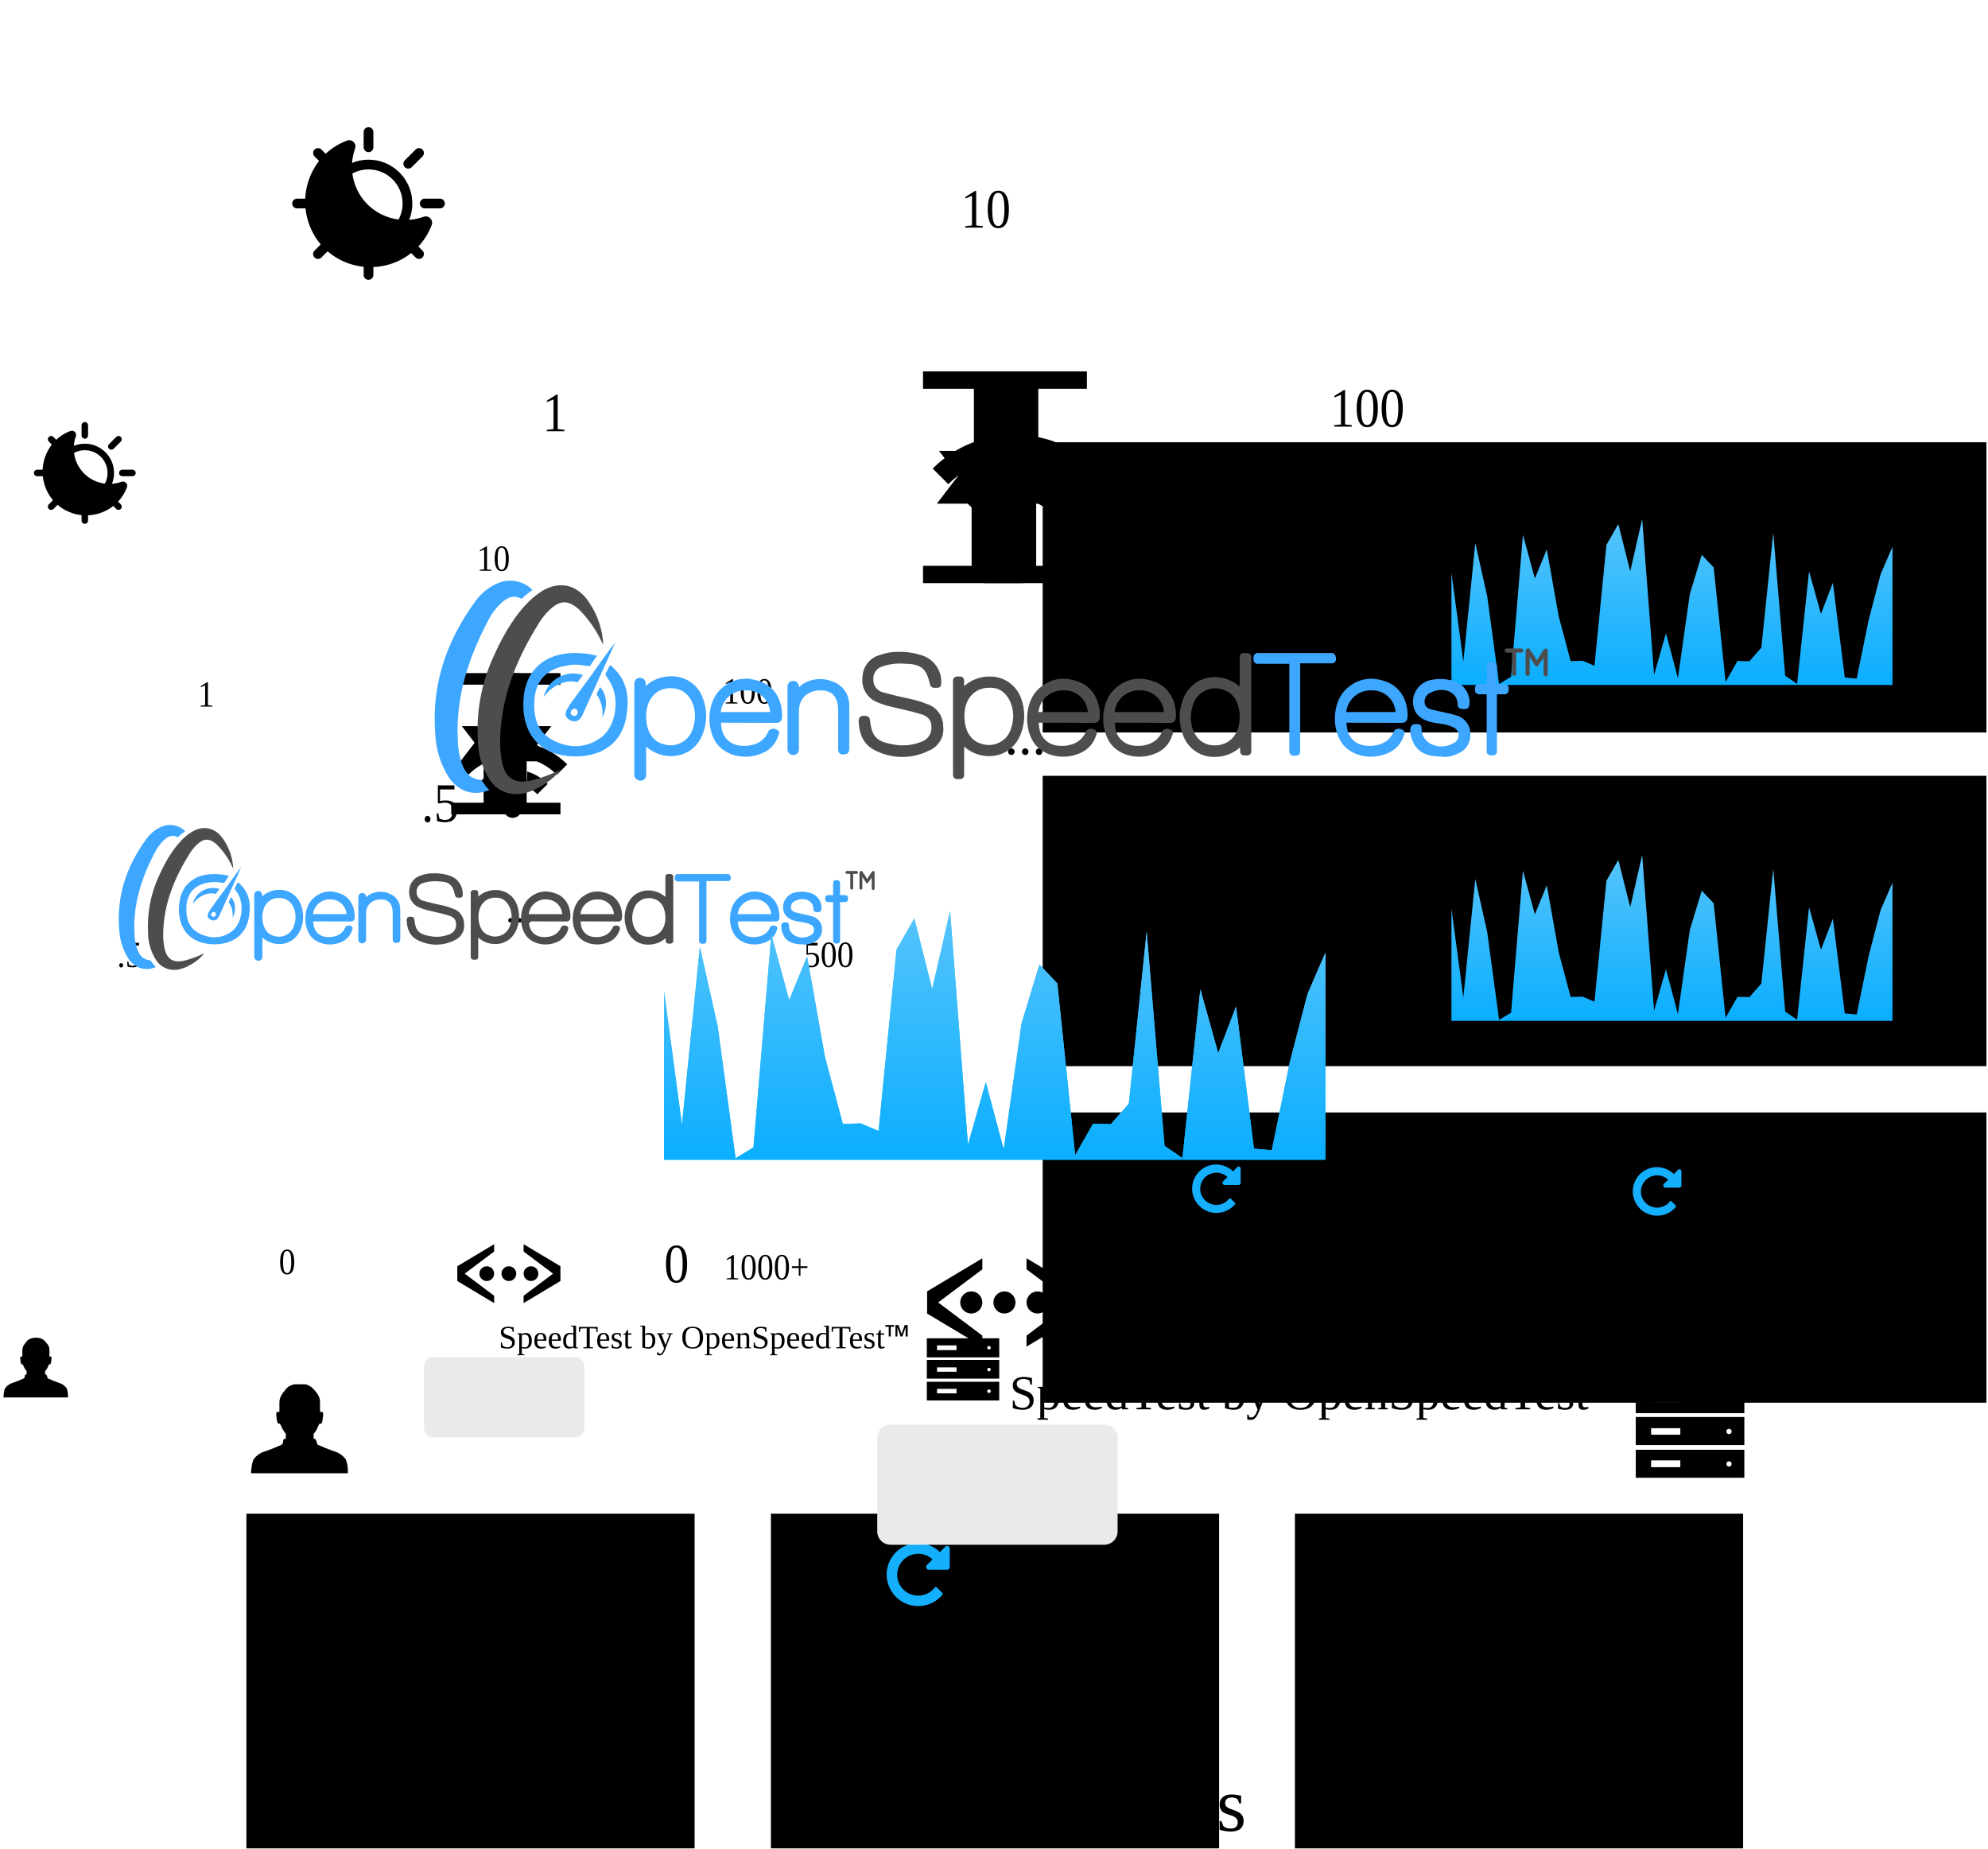
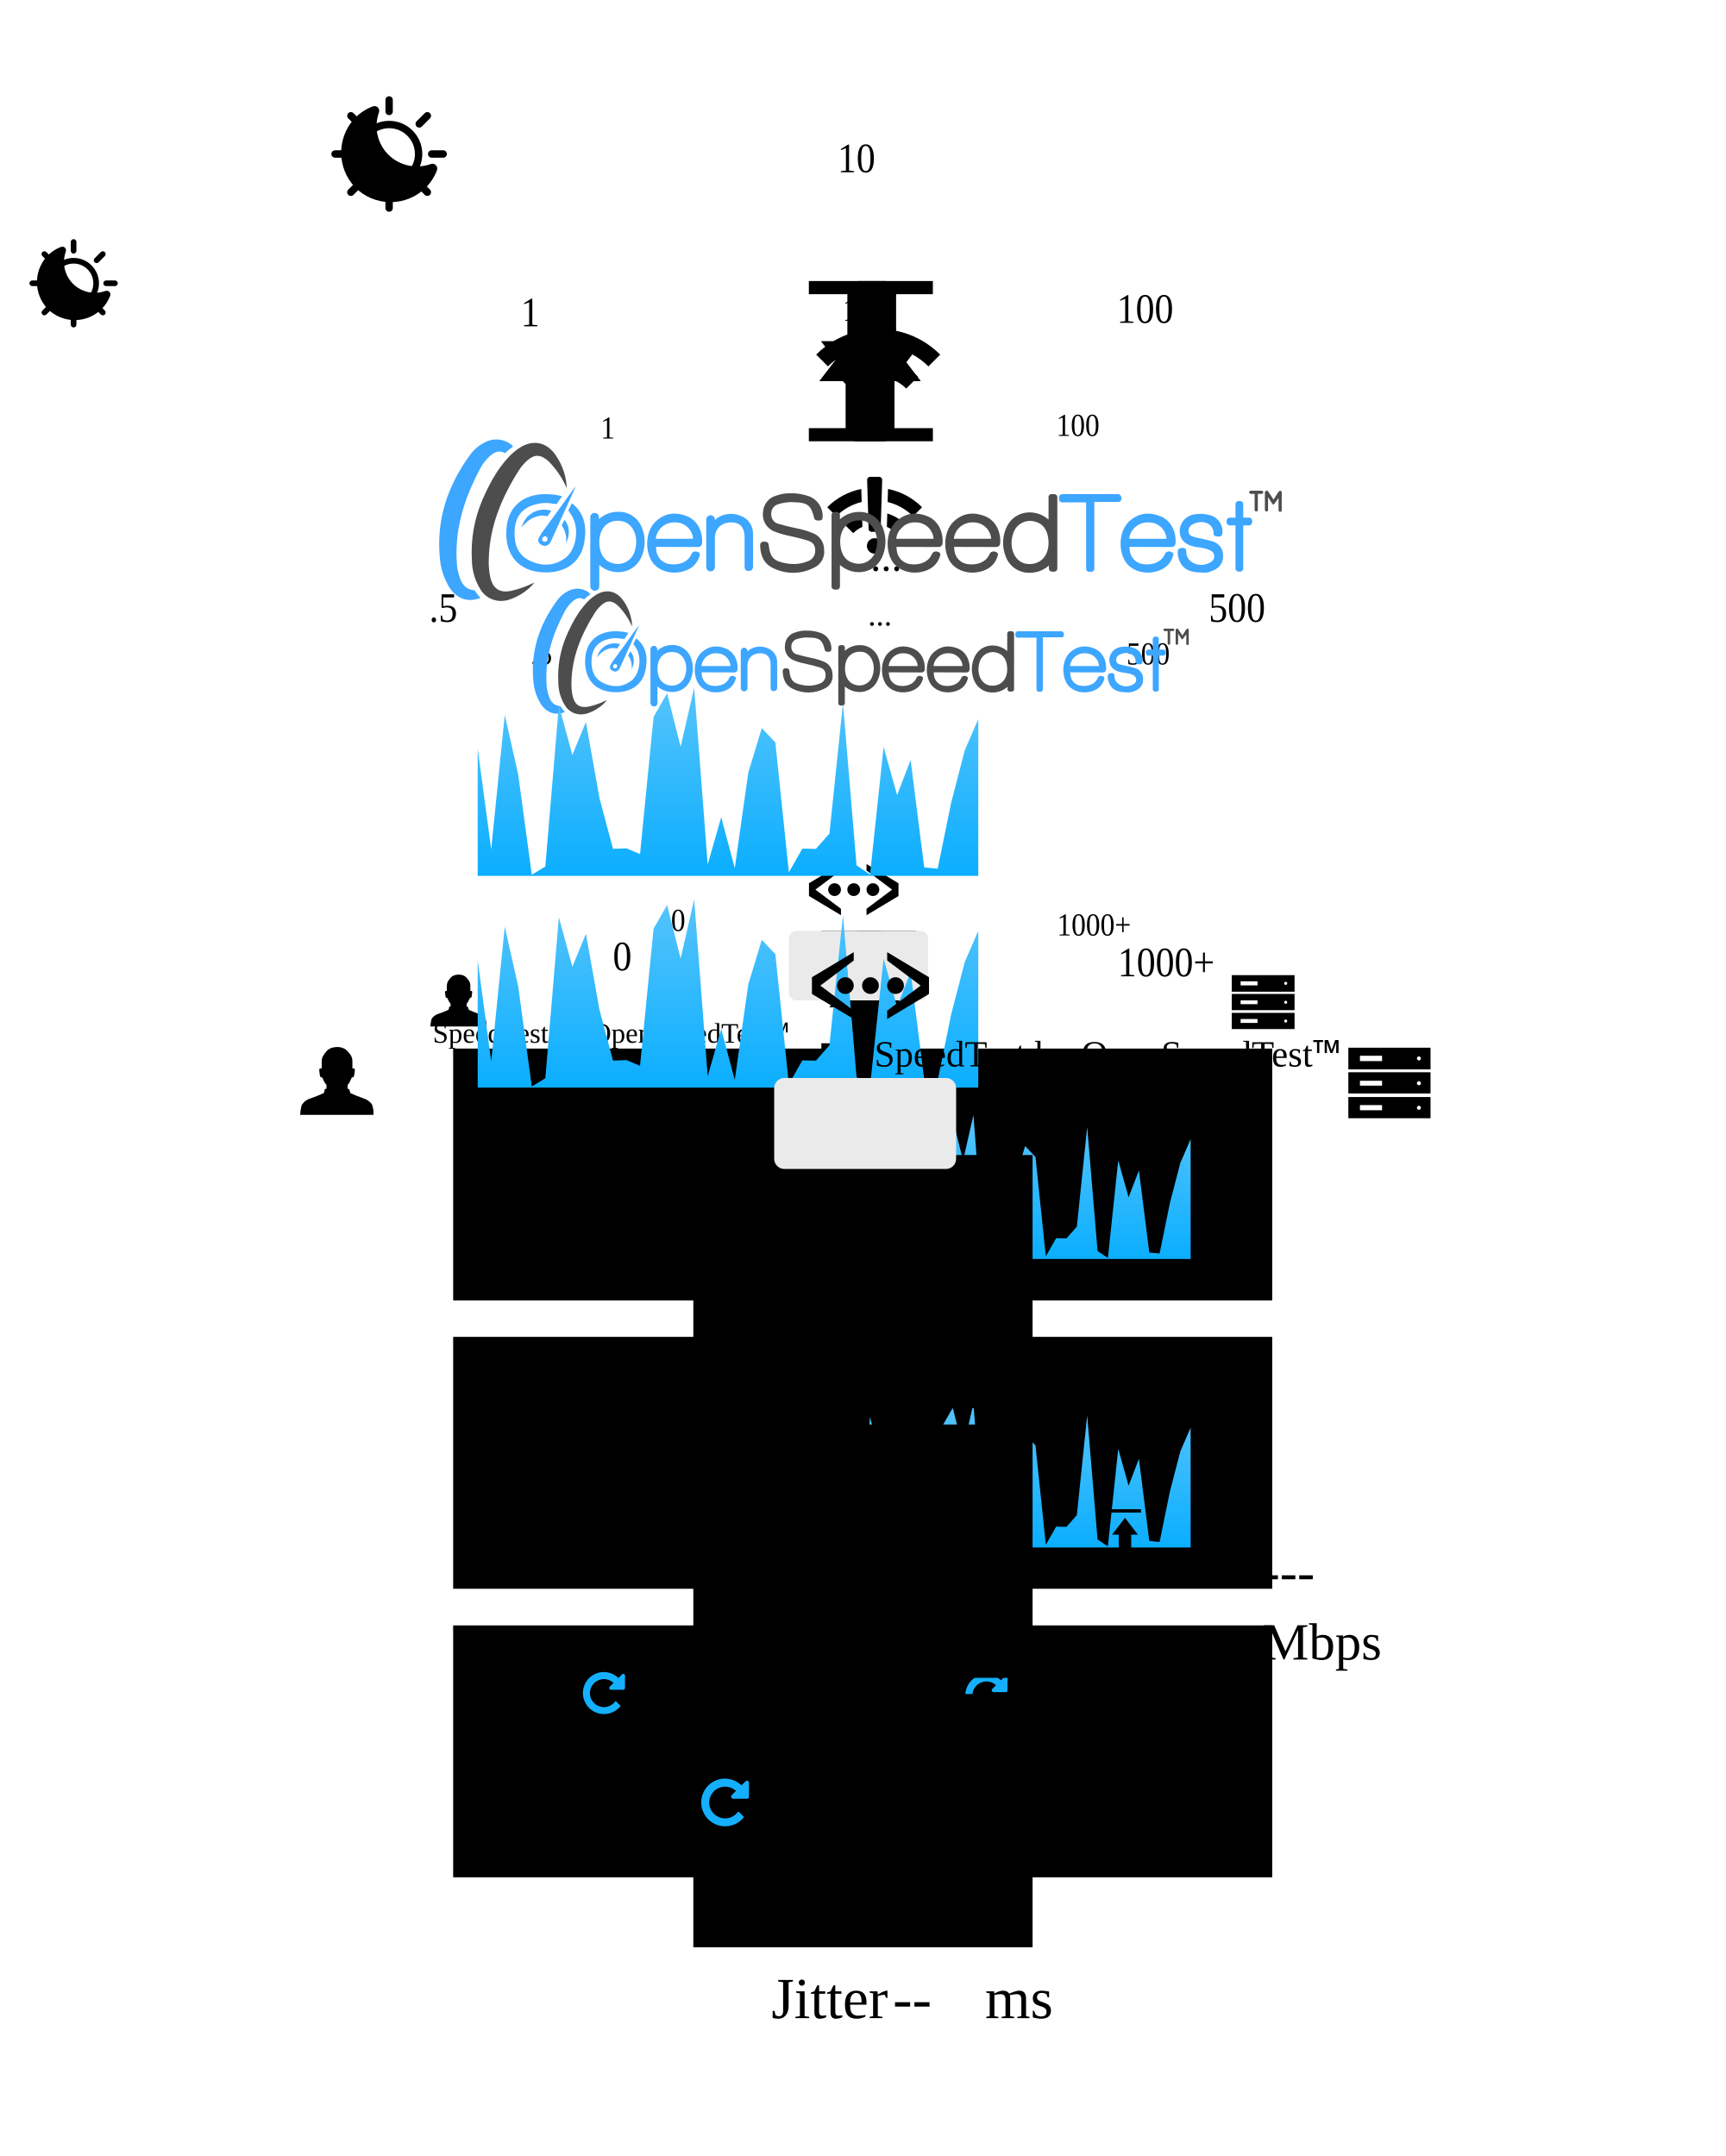
<svg xmlns="http://www.w3.org/2000/svg" xmlns:xlink="http://www.w3.org/1999/xlink" version="1.1" id="OpenSpeedtest" class="openSpeedtestApp">
  <symbol id="logo" viewBox="0 0 262.79 50.38">
    <a target="_blank" href="http://openspeedtest.com?ref=Self-Hosted-Intro&amp;run=5">
      <g>
        <path d="M39.77,15.17A27,27,0,0,0,34,6.71c-2.49-2.13-4.33-2.13-6.68,0a15.2,15.2,0,0,0-2.55,3.06c-5.4,8.59-9.17,17.68-9.31,28a22.39,22.39,0,0,0,.5,5.33C16.83,46.7,19,48,22.66,47.2a32.27,32.27,0,0,0,7-2.56c-1.78,2.63-6.47,5.4-9.38,5.68a7.44,7.44,0,0,1-7.46-3.62,17.59,17.59,0,0,1-2.62-9.16A41.31,41.31,0,0,1,13.42,19C15.55,14.1,18,9.41,21.66,5.51a18.35,18.35,0,0,1,3.91-3.2C29.33.18,33,.82,35.72,4.09a19.33,19.33,0,0,1,4,9.94Z" style="fill: #4d4d4d" />
        <path d="M12.93,49.4C9.16,51,5.47,49.76,3.2,46.2A20.53,20.53,0,0,1,.21,37C-.92,25.11,2.56,14.6,9.45,5.08A12.69,12.69,0,0,1,15.06.53a7.51,7.51,0,0,1,7.31,1,5.17,5.17,0,0,1,.71.71A14.47,14.47,0,0,0,20.53,4.3c-2.21-1.28-3.84.14-4.76.92a14.34,14.34,0,0,0-3,3.91C8,18.08,4.9,27.52,5.47,37.89a17.58,17.58,0,0,0,1,5.4c.71,1.85,1.71,3.48,4.48,3.77C11.15,47.06,12,48.69,12.93,49.4Z" style="fill: #3da6ff" />
        <path d="M109.31,16.8a16.31,16.31,0,0,1,6,.92A6.55,6.55,0,0,1,119.61,24c0,.78-.15,1.28-1,1.28s-1.42.14-1.7-.92c-.86-3.77-2.13-4.69-6-4.76a12.92,12.92,0,0,0-5,.57,3,3,0,0,0-2.34,3.19A3,3,0,0,0,106,26.39c2.48.71,4.9,1.21,7.39,1.77a22,22,0,0,1,2.77.93,5.47,5.47,0,0,1,3.9,5.25,5.44,5.44,0,0,1-3.34,5.76,14,14,0,0,1-12.35.14c-3-1.28-4.12-3.84-4.27-7,0-.93.36-1.35,1.28-1.35s1.35.28,1.42,1.21c.43,3.76,1.64,4.9,5.4,5.54a11.78,11.78,0,0,0,6.61-.57,3.45,3.45,0,0,0,2.48-3.48c0-1.64-.78-2.63-2.63-3.13-2.34-.71-4.83-1.21-7.17-1.77a22.21,22.21,0,0,1-3-1,5.61,5.61,0,0,1-3.48-6,5.55,5.55,0,0,1,4.26-5.19A11.35,11.35,0,0,1,109.31,16.8Z" style="fill: #4d4d4d" />
        <path d="M237.65,41.52c-3.84,0-6-1.35-6.89-4.05a5.87,5.87,0,0,1-.43-2.2c0-.86.36-1.42,1.28-1.42S233,33.92,233,35c0,3.55,4.41,5.26,7.53,3.34a2,2,0,0,0,1.21-1.92,2,2,0,0,0-1.35-1.84c-1.49-.79-3.2-.79-4.9-1.14-3.2-.71-4.76-2.56-4.48-5.61a5.37,5.37,0,0,1,4.69-4.48,10.83,10.83,0,0,1,4.76.29,5.24,5.24,0,0,1,3.84,5.54c-.08.78-.43,1.13-1.14,1.13s-1.63-.07-1.63-.92c.07-3.34-3.56-4.4-6.33-3a2.31,2.31,0,0,0-1.49,2.34c.07,1.14.93,1.49,1.78,1.71,1.85.49,3.83.78,5.68,1.35a4.49,4.49,0,0,1,3.34,4.54,4.62,4.62,0,0,1-3.13,4.55A6,6,0,0,1,237.65,41.52Z" style="fill: #3da6ff" />
        <path d="M35,22.27,33.74,24c-2.35-.78-5.83.43-8,3.48A7.15,7.15,0,0,1,35,22.27Z" style="fill: #3da6ff" />
        <path d="M39.56,32.35a7.75,7.75,0,0,0-1.35-5.54l.85-1.7C40.7,26.89,40.91,29.73,39.56,32.35Z" style="fill: #3da6ff" />
        <path d="M262.79,17.65h0V16.8c0-.36,0-.71-.35-.78s-.57.28-.78.5c-.43.71-.93,1.42-1.42,2.27-.57-.85-1-1.64-1.5-2.27-.14-.29-.35-.71-.78-.5s-.42.42-.42.78V22a.53.53,0,0,0,.49.5h0a.53.53,0,0,0,.5-.5v-4l1.35,2.13c.14.14.43.28.57,0l1.35-1.85v3.84a.53.53,0,0,0,.5.49h0a.53.53,0,0,0,.49-.49V17.72h0Z" style="fill: #4d4d4d" />
        <path d="M256.54,16h-3.41a.53.53,0,0,0-.49.49h0a.53.53,0,0,0,.49.5h1.21v5a.54.54,0,0,0,.5.5h0a.54.54,0,0,0,.5-.5v-5h1.2a.53.53,0,0,0,.5-.5h0A.59.59,0,0,0,256.54,16Z" style="fill: #4d4d4d" />
        <path d="M252.64,24.4h-1.85V20.14a1,1,0,0,0-.92-.93h-.57a1,1,0,0,0-.93.93V24.4h-1.84a.94.94,0,0,0-.92.92v.57a.93.93,0,0,0,.92.92h1.84v13.5a.94.94,0,0,0,.93.92h.57a.94.94,0,0,0,.92-.92V26.81h1.85a.94.94,0,0,0,.92-.92v-.57A.94.94,0,0,0,252.64,24.4Z" style="fill: #3da6ff" />
        <path d="M212.72,18a1,1,0,0,0-.92-.93H194.25a1,1,0,0,0-.92.93v.71a.94.94,0,0,0,.92.92h7.53V40.38a.94.94,0,0,0,.93.92h.71a.94.94,0,0,0,.92-.92V19.5h7.53a.94.94,0,0,0,.92-.92V18Z" style="fill: #3da6ff" />
        <path d="M190.06,39.31v0Z" style="fill: #7c7c7c" />
        <path d="M190.06,18v7c-4.4-3.84-11.43-2.77-13.49,3.34a11.48,11.48,0,0,0,.07,8,7.72,7.72,0,0,0,7.53,5.26,8.84,8.84,0,0,0,6-2.27h0v1a.94.94,0,0,0,.93.92h.78a.93.93,0,0,0,.92-.92V18a.94.94,0,0,0-.92-.93h-.78A.92.92,0,0,0,190.06,18Zm-6.82,20.81a4.79,4.79,0,0,1-1.13-.29c-3.06-1.2-4.41-5.39-3.06-9.23a5.49,5.49,0,0,1,7.11-3.55c2.48.71,3.9,3.12,3.9,6.53C190.06,36.62,187.22,39.31,183.24,38.82Z" style="fill: #4d4d4d" />
        <path d="M48.58,47.2h0a1.31,1.31,0,0,0,1.35-1.35V39.17c4.4,3.84,11.43,2.77,13.49-3.34a11.48,11.48,0,0,0-.07-8,7.7,7.7,0,0,0-7.52-5.26,8.83,8.83,0,0,0-6,2.28h0v-.57a1.31,1.31,0,0,0-1.35-1.35h0a1.31,1.31,0,0,0-1.35,1.35V45.78A1.42,1.42,0,0,0,48.58,47.2Zm8.17-21.74a6,6,0,0,1,1.13.29c3.06,1.21,4.41,5.4,3.06,9.23a5.47,5.47,0,0,1-7.1,3.55c-2.49-.71-3.91-3.12-3.91-6.53C49.93,27.67,52.7,24.83,56.75,25.46Z" style="fill: #3da6ff" />
        <path d="M228.06,33.56c1.21.07,1.64-.5,1.64-1.63.07-3.55-1.64-6.61-4.55-7.89-3.41-1.42-6.68-1.27-9.66,1.28-3.34,2.77-3.91,9-1.42,12.86,2.13,3.19,7,4.33,11.08,2.48a6.57,6.57,0,0,0,3.62-4c.29-.57.36-1.28-.35-1.5a1.51,1.51,0,0,0-1.78.15c-.28.28-.35.71-.57,1-1.13,2.06-3.83,3.05-6.74,2.56a4.77,4.77,0,0,1-3.91-4,10.21,10.21,0,0,1-.14-1.35ZM215.21,31a5.92,5.92,0,0,1,.92-2.55h0a5.81,5.81,0,0,1,5.26-2.56A5.46,5.46,0,0,1,226.85,31Z" style="fill: #3da6ff" />
        <path d="M173.37,33.56c1.21.07,1.64-.5,1.64-1.63.07-3.55-1.64-6.61-4.55-7.89-3.41-1.42-6.68-1.27-9.66,1.28-3.34,2.77-3.91,9-1.42,12.86,2.13,3.19,7,4.33,11.08,2.48a6.57,6.57,0,0,0,3.62-4c.29-.57.36-1.28-.35-1.5a1.51,1.51,0,0,0-1.78.15c-.28.28-.35.71-.57,1-1.13,2.06-3.83,3.05-6.74,2.56a4.77,4.77,0,0,1-3.91-4,10.21,10.21,0,0,1-.14-1.35ZM160.52,31a5.92,5.92,0,0,1,.92-2.55h0a5.81,5.81,0,0,1,5.26-2.56A5.46,5.46,0,0,1,172.16,31Z" style="fill: #4d4d4d" />
        <path d="M155.4,33.56c1.21.07,1.64-.5,1.64-1.63.07-3.55-1.64-6.61-4.55-7.89-3.41-1.42-6.68-1.27-9.66,1.28-3.34,2.77-3.91,9-1.42,12.86,2.13,3.19,7,4.33,11.08,2.48a6.57,6.57,0,0,0,3.62-4c.29-.57.36-1.28-.35-1.5a1.51,1.51,0,0,0-1.78.15c-.28.28-.35.71-.57,1-1.13,2.06-3.83,3.05-6.74,2.56a4.77,4.77,0,0,1-3.91-4,10.21,10.21,0,0,1-.14-1.35ZM142.55,31a5.92,5.92,0,0,1,.92-2.55h0a5.81,5.81,0,0,1,5.26-2.56A5.49,5.49,0,0,1,154.2,31Z" style="fill: #4d4d4d" />
        <path d="M80.4,33.56c1.21.07,1.63-.5,1.63-1.63.07-3.55-1.63-6.61-4.54-7.89-3.41-1.42-6.68-1.27-9.66,1.28-3.34,2.77-3.91,9-1.42,12.86,2.13,3.19,7,4.33,11.08,2.48a6.6,6.6,0,0,0,3.62-4c.28-.57.36-1.28-.36-1.5a1.49,1.49,0,0,0-1.77.15c-.28.28-.36.71-.57,1-1.14,2.06-3.83,3.05-6.75,2.56a4.75,4.75,0,0,1-3.9-4,10.21,10.21,0,0,1-.14-1.35ZM67.54,31a5.88,5.88,0,0,1,.93-2.55h0a5.8,5.8,0,0,1,5.25-2.56A5.46,5.46,0,0,1,79.19,31Z" style="fill: #3da6ff" />
        <path d="M97.87,29.51A5.77,5.77,0,0,0,94,23.83a7.7,7.7,0,0,0-7,.5,8.08,8.08,0,0,0-1,.85V25a1.35,1.35,0,1,0-2.7,0V39.81a1.35,1.35,0,0,0,2.7,0V30.65c.07-3,2.2-4.83,5.26-4.76,2.7.07,4,1.63,4,4.76v8.88c0,.92.15,1.49,1.28,1.49s1.35-.71,1.35-1.49C97.87,36.26,97.94,32.92,97.87,29.51Z" style="fill: #3da6ff" />
        <path d="M86,32.07v0Z" style="fill: #3da6ff" />
        <path d="M45.38,31.22c-1,8.66-8.16,10.86-14.13,10.15C23.65,40.52,20.38,34.7,21,27.74c.57-7.6,6.32-11.3,13.92-10.59a10.89,10.89,0,0,1,1.5.15c.78.14,1.91.42,1.91.42l-1.2,1.71-.43.71-1.21-.07A9.87,9.87,0,0,0,31.39,20c-5.11.78-7.81,3.76-7.88,9-.07,3.76,1,7,4.69,8.8s7.6,1.78,11.08-.78,4.54-9.09,2.13-13.14l-1.14-1.77,1.14-2.21C45.17,22.91,46,26.89,45.38,31.22Z" style="fill: #3da6ff" />
        <path d="M41.34,16.23h0c-3.13,4.41-6.25,8.74-9.52,13.14l-.14.29c-.07.07-.07.14-.15.28-.92,1.28-.85,2.2.29,2.91s2.34.36,3-1c2.28-5,4.55-10.09,6.89-15.2l.93-2.06ZM33.67,31.57a1,1,0,0,1-.72.36.83.83,0,0,1-.85-.85,1,1,0,0,1,.85-.86.81.81,0,0,1,.72.36A1.22,1.22,0,0,1,33.67,31.57Z" style="fill: #3da6ff" />
        <path d="M136.08,34.91a5.46,5.46,0,0,1-7.1,3.55c-2.48-.71-3.91-3.12-3.91-6.53,0-4.41,2.77-7.1,6.89-6.61a4.75,4.75,0,0,1,1.14.29C136,26.89,137.43,31.15,136.08,34.91Zm2.42-7A7.72,7.72,0,0,0,131,22.62a8.85,8.85,0,0,0-6,2.28V23.55a.94.94,0,0,0-.92-.93h-.78a.94.94,0,0,0-.92.93V45.92a.93.93,0,0,0,.92.92h.78a.93.93,0,0,0,.92-.92V39.17c4.41,3.84,11.44,2.77,13.5-3.34A11.79,11.79,0,0,0,138.5,27.88Z" style="fill: #4d4d4d" />
      </g>
      <rect fill="transparent" x="0" y="0" width="265" height="60" />
    </a>
  </symbol>
  <symbol id="mainGaugebg" viewBox="0 0 295.93 270.18">
    <path fill="none" d="M64.32,256.41a137,137,0,1,1,192.09-24.8l-.07.09a134.45,134.45,0,0,1-24.71,24.71" />
  </symbol>
  <symbol id="mainGaugeBlue" viewBox="0 0 295.93 270.18">
    <path fill="none" d="M64.32,256.41a137,137,0,1,1,192.09-24.8l-.07.09a134.45,134.45,0,0,1-24.71,24.71" />
  </symbol>
  <symbol id="mainGaugeWhite" viewBox="0 0 295.93 270.18">
    <path fill="none" d="M64.32,256.41a137,137,0,1,1,192.09-24.8l-.07.09a134.45,134.45,0,0,1-24.71,24.71" />
  </symbol>
  <symbol id="oDoMeter" viewBox="0 0 295.93 270.18">
    <text transform="translate(76.34 264.28) scale(0.9 1)">0</text>
    <text transform="translate(23.81 164.6) scale(0.9 1)">.5</text>
    <text transform="translate(50.01 80.11) scale(0.9 1)">1</text>
    <text transform="translate(140.58 36.04) scale(0.9 1)">10</text>
    <text transform="translate(220.43 79.11) scale(0.9 1)">100</text>
    <text transform="translate(246.71 164.6) scale(0.9 1)">500</text>
    <text id="oDoTopSpeed" class="oDoTop-Speed" transform="translate(220.71 265.99) scale(0.9 1)">1000+</text>
    <text id="oDoLiveSpeed" class="oDoLive-Speed" transform="translate(150 150) scale(1 1)">...</text>
    <text id="oDoLiveStatus" class="oDoLive-Status" transform="translate(151 170) scale(1 1)" />
  </symbol>
  <symbol id="progressBar" viewBox="0 0 293.53 18.38">
    <defs>
      <symbol id="personLeft" class="uiBg" viewBox="0 0 33.46 30.9">
        <path d="M32.7,4.8a7.81,7.81,0,0,1-4.1,2.8,61.42,61.42,0,0,0-5.7,2.3s-.1.3-.4,1.3-.9.6-.9.6v1.8a6.15,6.15,0,0,1,1.2,1.8,14.72,14.72,0,0,0,.8,1.7h.5c.5,0,.7,1.9.8,3.2s-1.1.8-1.1.8v3.2c0,1.9-.5,2.8-2.3,4.8s-4.7,1.8-4.7,1.8-3.1.1-4.7-1.8-2.3-3-2.3-4.8V21.1s-1.2.5-1.1-.8.3-3.2.8-3.2H10s.3-.6.8-1.7A9.62,9.62,0,0,1,12,13.6V11.8s-.8.4-.9-.6a2.26,2.26,0,0,0-.4-1.3A61.42,61.42,0,0,0,5,7.6,7.41,7.41,0,0,1,.9,4.8C.2,3.6,0,0,0,0H33.4A11.7,11.7,0,0,1,32.7,4.8Z" />
      </symbol>
      <symbol id="progressElement" class="uiBg" viewBox="0 0 409.31 10.48">
        <line id="progressbg" class="progressbg" x1="5" y1="5" x2="405" y2="5" />
      </symbol>
      <symbol id="doc" class="uiBg" viewBox="0 0 36.8 31.6">
        <path d="M0,31.6V21.9H36.8v9.7Zm15.1-6H5.2V28h9.9Zm16.5.3a.9.9,0,1,0,.9.9A.9.9,0,0,0,31.6,25.9Z" />
        <path d="M0,20.6V11.1H36.8v9.5Zm15.1-6H5.2v2.2h9.9Zm16.5.2a.9.9,0,1,0,.9.9A.9.9,0,0,0,31.6,14.8Z" />
        <path d="M0,9.5V0H36.8V9.5ZM15.1,3.6H5.2V5.9h9.9Zm16.5.2a.9.9,0,1,0,.9.9A.9.9,0,0,0,31.6,3.8Z" />
      </symbol>
    </defs>
    <g id="Progress">
      <g>
        <use width="33.46" height="30.9" transform="matrix(0.57, 0, 0, -0.57, 0, 17.49)" xlink:href="#personLeft" />
        <use width="409.31" height="10.48" transform="matrix(0.57, 0, 0, -0.57, 28.35, 13.39)" xlink:href="#progressElement" />
        <use width="36.8" height="31.6" transform="matrix(0.58, 0, 0, -0.58, 272.2, 18.38)" xlink:href="#doc" />
      </g>
    </g>
  </symbol>
  <symbol id="upSymbol" viewBox="0 0 32.21 41.62">
    <g>
      <path d="M2.71,26H9.55V38.55a2.93,2.93,0,0,0,2.78,3.07h7.13a2.94,2.94,0,0,0,2.78-3.07V26h6.84L15.89,8.8Z" />
      <rect width="32.21" height="3.41" />
    </g>
  </symbol>
  <symbol id="downSymbol" viewBox="0 0 32.21 41.62">
    <g>
      <path d="M29.51,15.62H22.66V3.08A2.94,2.94,0,0,0,19.88,0H12.76A2.94,2.94,0,0,0,10,3.08V15.62H3.14l13.18,17.2Z" />
      <rect y="38.21" width="32.21" height="3.41" />
    </g>
  </symbol>
  <symbol id="resultCard" viewBox="0 0 278.13 85.49">
    <g>
      <rect width="278.13" height="85.49" />
    </g>
  </symbol>
  <symbol id="resultCardMob" viewBox="0 0 88.1 65.79">
    <g>
      <rect width="88.1" height="65.79" />
    </g>
  </symbol>
  <symbol id="downloadRc1" viewBox="0 0 66.93 13.85">
    <g>
      <text transform="translate(0 10.52)" class="rtext">DOWNLOAD</text>
    </g>
  </symbol>
  <symbol id="uploadRc2" viewBox="0 0 46.73 13.85">
    <g>
      <text transform="translate(0 10.52)" class="rtext">UPLOAD</text>
    </g>
  </symbol>
+   <symbol id="ipDisplay" viewBox="0 0 200 30">
+     <text id="userIp" x="100" y="20" text-anchor="middle" class="rtextnum" style="font-size: 16px;">Loading IP...</text>
+   </symbol>
  <symbol id="pingSymbol" viewBox="0 0 14.28 14.28">
    <g>
      <path d="M13.92.64a.55.55,0,0,0-.65.13L12.06,2A7.21,7.21,0,0,0,9.79.52a7,7,0,0,0-5.42,0,7,7,0,0,0-3.8,3.8,7,7,0,0,0,0,5.54,7.23,7.23,0,0,0,1.52,2.28,7.25,7.25,0,0,0,2.28,1.53,6.89,6.89,0,0,0,2.77.56,7.12,7.12,0,0,0,5.5-2.57.31.31,0,0,0,.07-.21.23.23,0,0,0-.09-.19L11.35,10a.36.36,0,0,0-.24-.09.27.27,0,0,0-.21.11,4.61,4.61,0,0,1-1.67,1.37,4.68,4.68,0,0,1-2.09.48,4.75,4.75,0,0,1-3.36-1.39A4.84,4.84,0,0,1,2.76,9a4.68,4.68,0,0,1-.38-1.85A4.63,4.63,0,0,1,2.76,5.3,4.74,4.74,0,0,1,5.3,2.76a4.72,4.72,0,0,1,5.09.9L9.1,4.94A.54.54,0,0,0,9,5.58.56.56,0,0,0,9.52,6h4.17a.61.61,0,0,0,.42-.17.57.57,0,0,0,.17-.42V1.19a.56.56,0,0,0-.36-.55Z" style="fill: #14b0fe" />
    </g>
  </symbol>
  <symbol id="pingRc3" viewBox="0 0 28.43 13.85">
    <g>
      <text transform="translate(0 10.52)" class="rtext">PING</text>
    </g>
  </symbol>
  <symbol id="jitterRc3" viewBox="0 0 39.95 13.85">
    <text class="rtext" transform="translate(0 9.64)">JITTER</text>
  </symbol>
  <symbol id="downResultC1" viewBox="0 0 53.35 39.8">
    <text id="downResult" transform="translate(0 20.07)" class="rtextnum">---</text>
    <text x="0" y="35" class="rtextmbms">Mbps</text>
  </symbol>
  <symbol id="upResultC2" viewBox="0 0 53.35 39.8">
    <text id="upRestxt" transform="translate(0 20.07)" class="rtextnum">---</text>
    <text x="0" y="36.09" class="rtextmbms">Mbps</text>
+   </symbol>
+   <symbol id="downDataC" viewBox="0 0 130 16">
+     <rect x="0" y="0" width="130" height="16" rx="3" ry="3" style="fill:none" />
+     <text id="downData" x="65" y="11" text-anchor="middle" class="rtextmbms">0.00 MB</text>
+   </symbol>
+   <symbol id="upDataC" viewBox="0 0 130 16">
+     <rect x="0" y="0" width="130" height="16" rx="3" ry="3" style="fill:none" />
+     <text id="upData" x="65" y="11" text-anchor="middle" class="rtextmbms">0.00 MB</text>
  </symbol>
  <symbol id="pingResultC3" viewBox="0 0 40.01 39.79">
    <text transform="translate(0 20.07)" id="pingResult" class="rtextnum">--</text>
    <text x="0" y="35" class="rtextmbms">ms</text>
  </symbol>
  <symbol id="jitterResultC3" viewBox="0 0 21.99 39.79">
    <text id="jitterDesk" transform="translate(2.33 20.07)" class="rtextnum">--</text>
    <text x="2" y="35" xml:space="preserve" class="rtextmbms">ms</text>
  </symbol>
  <symbol style="fill: url(#gradient)" id="graphc1" viewBox="0 0 200 100">
    <polygon points="0,50 0.00,16.91 3.51,43.13 7.03,8.17 10.54,23.80 14.05,49.71 17.57,47.57 21.08,5.73 24.59,18.61 28.11,10.03 31.62,29.77 35.14,42.97 38.65,42.85 42.16,44.34 45.68,8.71 49.19,2.56 52.70,16.48 56.22,1.10 59.73,47.04 63.24,34.75 66.76,48.00 70.27,23.19 73.78,11.62 77.30,15.34 80.81,49.09 84.32,42.92 87.84,42.99 91.35,38.99 94.86,5.15 98.38,47.27 101.89,49.66 105.41,16.49 108.92,29.03 112.43,19.89 115.95,47.80 119.46,48.13 122.97,30.92 126.49,17.38 130.00,9.27 130,50" class="line" />
  </symbol>
  <symbol style="fill: url(#gradient)" id="graphc2" viewBox="0 0 200 100">
    <polygon points="0,50 0.00,16.91 3.51,43.13 7.03,8.17 10.54,23.80 14.05,49.71 17.57,47.57 21.08,5.73 24.59,18.61 28.11,10.03 31.62,29.77 35.14,42.97 38.65,42.85 42.16,44.34 45.68,8.71 49.19,2.56 52.70,16.48 56.22,1.10 59.73,47.04 63.24,34.75 66.76,48.00 70.27,23.19 73.78,11.62 77.30,15.34 80.81,49.09 84.32,42.92 87.84,42.99 91.35,38.99 94.86,5.15 98.38,47.27 101.89,49.66 105.41,16.49 108.92,29.03 112.43,19.89 115.95,47.80 119.46,48.13 122.97,30.92 126.49,17.38 130.00,9.27 130,50" class="line2" />
  </symbol>
  <symbol id="jitterMob" viewBox="0 0 58.1 35.77">
    <text id="pingMobres" transform="translate(11.07 18.05)" class="rtextnum">--</text>
    <text x="-8" y="33.46" class="rtextmbms">Jitter</text>
    <text id="JitterResultMon" x="17" y="33.46" class="jitter-Mob">--</text>
    <text id="JitterResultms" x="36" y="33.46" class="rtextmbms">ms</text>
  </symbol>
  <symbol id="settings" viewBox="0 0 100 125">
    <rect fill="transparent" x="0" y="25" width="100" height="50" />
    <path d="M36.43,29.64,9.29,50,36.43,70.36v6.78L2.5,56.79V43.21L36.43,22.86Z" />
    <path d="M63.57,70.36,90.71,50,63.57,29.64V22.86L97.5,43.21V56.79L63.57,77.14Z" />
    <circle cx="29.64" cy="50" r="6.79" />
    <circle cx="50" cy="50" r="6.79" />
    <circle cx="70.36" cy="50" r="6.79" />
  </symbol>
  <symbol id="playButton" style="fill: #eaeaea" viewBox="0 0 191.255 191.255">
    <rect width="180" height="90" rx="10" ry="10" class="startButton" />
    <text class="buttonTxt" x="90" y="60">Start</text>
  </symbol>
  <symbol id="introProgress" viewBox="0 0 409.31 10.48">
    <line x1="5" y1="5" x2="405" y2="5" />
  </symbol>
  <symbol id="ConnectError" viewBox="0 0 489.6 489.6">
    <a target="_blank" href="https://openspeedtest.com/FAQ.php?ref=NetworkError">
      <g>
        <g>
          <path d="M179.6,235.6c-33.7,10.3-65.5,28.5-92.2,55.1l46.6,46.6c13.9-13.9,30.1-24.8,47.6-32.5L179.6,235.6z" />
          <path d="M175.8,109C111.3,122,49.9,153.4,0,203.3l46.6,46.6c37.5-37.5,83.1-61.9,131.2-73.7L175.8,109z" />
          <path d="M313.8,109l-2,67.3c48.1,11.8,93.7,36.2,131.2,73.7l46.6-46.6C439.8,153.4,378.3,122,313.8,109z" />
          <path d="M307.9,304.8c17.5,7.7,33.7,18.6,47.7,32.6l46.6-46.6c-26.6-26.6-58.5-44.9-92.2-55.2L307.9,304.8z" />
        </g>
        <circle cx="244.8" cy="403.2" r="40" />
        <g>
          <path d="M260.6,330.4h-31.7c-8.3,0-15.1-6.6-15.3-14.9L206,62.2c-0.3-8.6,6.7-15.8,15.3-15.8h47c8.6,0,15.6,7.1,15.3,15.8                  l-7.7,253.3C275.7,323.8,268.9,330.4,260.6,330.4z" />
        </g>
      </g>
    </a>
  </symbol>
  <symbol class="Your-IP" viewBox="0 0 300 299.12">
    <text id="YourIP" transform="translate(140 228) scale(.8 .8)">SpeedTest by OpenSpeedTest™️</text>
  </symbol>
  <symbol id="light" viewBox="0 0 512 512">
    <g>
      <path d="M256,108.936c-81.091,0-147.064,65.973-147.064,147.064S174.909,403.064,256,403.064S403.064,337.091,403.064,256         S337.091,108.936,256,108.936z M256,370.383c-63.071,0-114.383-51.312-114.383-114.383c0-63.071,51.312-114.383,114.383-114.383         c63.071,0,114.383,51.312,114.383,114.383C370.383,319.071,319.071,370.383,256,370.383z" />
      <path d="M256,83.708c9.024,0,16.34-7.316,16.34-16.34V16.34C272.34,7.316,265.024,0,256,0c-9.024,0-16.34,7.316-16.34,16.34         v51.027C239.66,76.391,246.976,83.708,256,83.708z" />
      <path d="M256,428.292c-9.024,0-16.34,7.316-16.34,16.34v51.027c0,9.024,7.316,16.34,16.34,16.34c9.024,0,16.34-7.316,16.34-16.34         v-51.027C272.34,435.609,265.024,428.292,256,428.292z" />
      <path d="M111.062,134.171c6.38,6.381,16.727,6.381,23.109,0c6.381-6.38,6.381-16.727,0-23.109L98.089,74.981         c-6.38-6.381-16.727-6.381-23.109,0c-6.381,6.38-6.381,16.727,0,23.109L111.062,134.171z" />
      <path d="M400.938,377.829c-6.38-6.381-16.727-6.38-23.109,0c-6.381,6.38-6.381,16.727,0,23.109l36.081,36.082         c6.38,6.382,16.727,6.382,23.109,0c6.382-6.38,6.382-16.727,0-23.109L400.938,377.829z" />
      <path d="M83.708,256c0-9.024-7.316-16.34-16.34-16.34H16.34C7.316,239.66,0,246.976,0,256c0,9.024,7.316,16.34,16.34,16.34         h51.027C76.391,272.34,83.708,265.024,83.708,256z" />
      <path d="M495.66,239.66h-51.027c-9.024,0-16.34,7.316-16.34,16.34c0,9.024,7.316,16.34,16.34,16.34h51.027         c9.024,0,16.34-7.316,16.34-16.34C512,246.976,504.684,239.66,495.66,239.66z" />
      <path d="M111.062,377.829l-36.081,36.082c-6.381,6.382-6.381,16.727,0,23.109c6.38,6.382,16.727,6.383,23.109,0l36.081-36.082         c6.381-6.381,6.381-16.727,0-23.109C127.79,371.447,117.443,371.447,111.062,377.829z" />
      <path d="M400.938,134.171l36.081-36.082c6.382-6.381,6.382-16.727,0-23.109c-6.38-6.381-16.727-6.381-23.109,0l-36.081,36.082         c-6.381,6.381-6.381,16.727,0,23.109C384.21,140.552,394.557,140.553,400.938,134.171z" />
    </g>
    <rect fill="none" width="512" cursor="pointer" pointer-events="visible" height="512" />
  </symbol>
  <symbol id="dark" viewBox="0 0 1024 1024">
    <path d="M524.8 938.667h-4.267a439.893 439.893 0 0 1-313.173-134.4 446.293 446.293 0 0 1-11.093-597.333 432.213 432.213 0 0 1 170.667-116.907 42.667 42.667 0 0 1 45.227 9.387 42.667 42.667 0 0 1 10.24 42.667 358.4 358.4 0 0 0 82.773 375.893 361.387 361.387 0 0 0 376.747 82.773 42.667 42.667 0 0 1 54.187 55.04A433.493 433.493 0 0 1 836.267 810.667a438.613 438.613 0 0 1-311.467 128z" />
  </symbol>
  <a id="resultsData">
-     <svg class="Desktop" viewBox="0 0 586 346">
+     <svg class="Desktop" viewBox="0 0 586 620">
      <g id="UI-Desk">
-         <use id="mainGaugebg-Desk" class="main-Gaugebg" xlink:href="#mainGaugebg" x="10.28" y="36.11" width="273.94" height="245.39" />
-         <use id="mainGaugeBlue-Desk" class="main-GaugeBlue" xlink:href="#mainGaugeBlue" x="10.28" y="36.11" width="273.94" height="245.39" />
-         <use id="mainGaugeWhite-Desk" class="main-GaugeWhite" xlink:href="#mainGaugeWhite" x="10.28" y="36.11" width="273.94" height="245.39" />
-         <use xlink:href="#resultCard" class="Cards" x="307.4" y="31" width="278.1" height="85.5">
- 						</use>
-         <use xlink:href="#resultCard" class="Cards" x="307.4" y="129.3" width="278.1" height="85.5">
- 						</use>
-         <use xlink:href="#resultCard" class="Cards" x="307.4" y="228.5" width="278.1" height="85.5">
- 						</use>
-         <use id="downSymbolDesk" xlink:href="#downSymbol" class="Desktop" x="133" y="99" width="32.21" height="41.62" />
-         <use id="upSymbolDesk" xlink:href="#upSymbol" class="Desktop" x="133" y="99" width="32.21" height="41.62" />
-         <use id="ConnectErrorDesk" xlink:href="#ConnectError" class="ConnectError" x="135" y="107.8" width="32.21" height="41.62" />
-         <use class="oDo-Meter" xlink:href="#oDoMeter" x="10.28" y="36.11" width="273.94" height="245.39" />
-         <use xlink:href="#progressBar" x="1" y="295" width="293.53" height="18.38" />
-         <use id="progressStatus-Desk" class="intro-Progress" xlink:href="#introProgress" x="29" y="295" width="234" height="21" />
-         <use xlink:href="#downloadRc1" x="335.05" y="50.28" width="67" height="16">
- 						</use>
-         <use xlink:href="#uploadRc2" x="345.33" y="145.2" width="47" height="16">
- 						</use>
-         <use xlink:href="#pingSymbol" x="351.4" y="243.8" width="14.3" height="14.4" />
-         <use xlink:href="#pingSymbol" x="481.3" y="244.6" width="14.33" height="14.4" />
-         <use xlink:href="#pingRc3" x="367.01" y="244.68" width="28" height="16">
- 						</use>
-         <use xlink:href="#jitterRc3" x="495.61" y="246.3" width="39.95" height="13.85">
- 						</use>
-         <use xlink:href="#upSymbol" class="Symbol" x="329" y="146.5" width="11.8" height="13.9" />
-         <use xlink:href="#downSymbol" class="Symbol" x="318.7" y="51.9" width="11.8" height="13.8" />
-         <use xlink:href="#graphc2" x="427.84" y="134" width="200" height="135">
- 						</use>
-         <use xlink:href="#graphc1" x="427.84" y="35" width="200" height="135">
- 						</use>
-         <use xlink:href="#downResultC1" x="298" y="67.21" width="200" height="45.1">
- 						</use>
-         <use xlink:href="#upResultC2" x="298" y="162.13" width="200" height="45.1">
- 						</use>
-         <use xlink:href="#pingResultC3" x="303.73" y="261.55" width="200" height="45.1">
- 						</use>
-         <use xlink:href="#jitterResultC3" x="420.04" y="262.17" width="200" height="45.1">
+         <use id="mainGaugebg-Desk" class="main-Gaugebg" xlink:href="#mainGaugebg" x="156" y="20" width="273.94" height="245.39" />
+         <use id="mainGaugeBlue-Desk" class="main-GaugeBlue" xlink:href="#mainGaugeBlue" x="156" y="20" width="273.94" height="245.39" />
+         <use id="mainGaugeWhite-Desk" class="main-GaugeWhite" xlink:href="#mainGaugeWhite" x="156" y="20" width="273.94" height="245.39" />
+         <use xlink:href="#resultCard" class="Cards" x="154" y="300" width="278.1" height="85.5">
+ 						</use>
+         <use xlink:href="#resultCard" class="Cards" x="154" y="398" width="278.1" height="85.5">
+ 						</use>
+         <use xlink:href="#resultCard" class="Cards" x="154" y="496" width="278.1" height="85.5">
+ 						</use>
+         <use id="downSymbolDesk" xlink:href="#downSymbol" class="Desktop" x="279" y="260" width="32.21" height="41.62" />
+         <use id="upSymbolDesk" xlink:href="#upSymbol" class="Desktop" x="279" y="260" width="32.21" height="41.62" />
+         <use id="ConnectErrorDesk" xlink:href="#ConnectError" class="ConnectError" x="281" y="98" width="32.21" height="41.62" />
+         <use class="oDo-Meter" xlink:href="#oDoMeter" x="156" y="20" width="273.94" height="245.39" />
+         <use xlink:href="#progressBar" x="146.2" y="275" width="293.53" height="18.38" />
+         <use id="progressStatus-Desk" class="intro-Progress" xlink:href="#introProgress" x="174.2" y="275" width="234" height="21" />
+         <use xlink:href="#downloadRc1" x="181.65" y="319.28" width="67" height="16">
+ 						</use>
+         <use xlink:href="#uploadRc2" x="191.93" y="413.2" width="47" height="16">
+ 						</use>
+         <use xlink:href="#pingSymbol" x="198" y="511.8" width="14.3" height="14.4" />
+         <use xlink:href="#pingSymbol" x="327.9" y="512.6" width="14.33" height="14.4" />
+         <use xlink:href="#pingRc3" x="213.61" y="516.18" width="28" height="16">
+ 						</use>
+         <use id="ipDisplayDesk" xlink:href="#ipDisplay" x="234" y="530" width="100" height="30" />
+         <use xlink:href="#jitterRc3" x="342.16" y="517.8" width="39.95" height="13.85">
+ 						</use>
+         <use xlink:href="#upSymbol" class="Symbol" x="175.6" y="415.8" width="11.8" height="13.9" />
+         <use xlink:href="#downSymbol" class="Symbol" x="165.3" y="320.9" width="11.8" height="13.8" />
+         <use xlink:href="#graphc2" x="274.44" y="402" width="200" height="135">
+ 						</use>
+         <use xlink:href="#graphc1" x="274.44" y="304" width="200" height="135">
+ 						</use>
+         <use xlink:href="#downResultC1" x="144.6" y="336.21" width="200" height="45.1">
+ 						</use>
+         <use xlink:href="#downDataC" x="275" y="372.5" width="130" height="16">
+ 						</use>
+         <use xlink:href="#upResultC2" x="144.6" y="430.13" width="200" height="45.1">
+ 						</use>
+         <use xlink:href="#upDataC" x="275" y="471" width="130" height="16">
+ 						</use>
+         <use xlink:href="#pingResultC3" x="150" y="529.05" width="200" height="45.1">
+ 						</use>
+         <use xlink:href="#jitterResultC3" x="266.31" y="529.67" width="200" height="45.1">
						</use>
      </g>
      <g id="intro-Desk">
-         <use id="logo-Desk" xlink:href="#logo" x="35" y="140" width="222.8" height="50.22" />
-         <use id="deskStart" class="deskStart" xlink:href="#mainGaugebg" x="10.28" y="36.11" width="273.94" height="245.39" />
-         <use xlink:href="#resultCard" class="Cards" x="307.4" y="31" width="278.1" height="85.5" />
-         <use xlink:href="#resultCard" class="Cards" x="307.4" y="228.5" width="278.1" height="85.5" />
-         <use xlink:href="#resultCard" class="Cards" x="307.4" y="129.3" width="278.1" height="85.5" />
-         <use xlink:href="#downloadRc1" x="335.05" y="50.28" width="67" height="16">
- 						</use>
-         <use xlink:href="#uploadRc2" x="345.33" y="145.2" width="47" height="16">
- 						</use>
-         <use xlink:href="#pingSymbol" x="351.4" y="243.8" width="14.3" height="14.4" />
-         <use xlink:href="#pingSymbol" x="481.3" y="244.6" width="14.33" height="14.4" />
-         <use xlink:href="#pingRc3" x="367.01" y="244.68" width="28" height="16">
- 						</use>
-         <use xlink:href="#jitterRc3" x="495.61" y="246.3" width="39.95" height="13.85">
- 						</use>
-         <use xlink:href="#upSymbol" class="Symbol" x="329" y="146.5" width="11.8" height="13.9" />
-         <use xlink:href="#downSymbol" class="Symbol" x="318.7" y="51.9" width="11.8" height="13.8" />
-         <use xlink:href="#graphc2" x="427.84" y="134" width="200" height="135">
- 						</use>
-         <use xlink:href="#graphc1" x="427.84" y="35" width="200" height="135">
- 						</use>
-         <use xlink:href="#downResultC1" x="298" y="67.21" width="200" height="45.1">
- 						</use>
-         <use xlink:href="#upResultC2" x="298" y="162.13" width="200" height="45.1">
- 						</use>
-         <use xlink:href="#pingResultC3" x="303.73" y="261.55" width="200" height="45.1">
- 						</use>
-         <use xlink:href="#jitterResultC3" x="420.04" y="262.17" width="200" height="45.1">
+         <use id="logo-Desk" xlink:href="#logo" x="181" y="140" width="222.8" height="50.22" />
+         <use id="deskStart" class="deskStart" xlink:href="#mainGaugebg" x="156" y="20" width="273.94" height="245.39" />
+         <use xlink:href="#resultCard" class="Cards" x="154" y="300" width="278.1" height="85.5" />
+         <use xlink:href="#resultCard" class="Cards" x="154" y="496" width="278.1" height="85.5" />
+         <use xlink:href="#resultCard" class="Cards" x="154" y="398" width="278.1" height="85.5" />
+         <use xlink:href="#downloadRc1" x="181.65" y="319.28" width="67" height="16">
+ 						</use>
+         <use xlink:href="#uploadRc2" x="191.93" y="413.2" width="47" height="16">
+ 						</use>
+         <use xlink:href="#pingSymbol" x="198" y="511.8" width="14.3" height="14.4" />
+         <use xlink:href="#pingSymbol" x="327.9" y="512.6" width="14.33" height="14.4" />
+         <use xlink:href="#pingRc3" x="213.61" y="516.18" width="28" height="16">
+ 						</use>
+         <use xlink:href="#jitterRc3" x="342.16" y="517.8" width="39.95" height="13.85">
+ 						</use>
+         <use xlink:href="#upSymbol" class="Symbol" x="175.6" y="415.8" width="11.8" height="13.9" />
+         <use xlink:href="#downSymbol" class="Symbol" x="165.3" y="320.9" width="11.8" height="13.8" />
+         <use xlink:href="#graphc2" x="274.44" y="402" width="200" height="135">
+ 						</use>
+         <use xlink:href="#graphc1" x="274.44" y="304" width="200" height="135">
+ 						</use>
+         <use xlink:href="#downResultC1" x="144.6" y="336.21" width="200" height="45.1">
+ 						</use>
+         <use xlink:href="#upResultC2" x="144.6" y="430.13" width="200" height="45.1">
+ 						</use>
+         <use xlink:href="#pingResultC3" x="150" y="529.05" width="200" height="45.1">
+ 						</use>
+         <use xlink:href="#jitterResultC3" x="266.31" y="529.67" width="200" height="45.1">
						</use>
        <use id="nightmode" class="darkmode" xlink:href="#dark" x="10" y="25" width="30" height="30" />
        <use id="daymode" class="darkmode" xlink:href="#light" x="10" y="25" width="30" height="30" />
-         <use id="startButtonDesk" class="startButton" xlink:href="#playButton" x="125" y="300.6" width="50.2" height="50.2">
- 						</use>
-         <use id="settingsDesk" class="Startsettings" xlink:href="#settings" x="100" y="260" width="100" height="40">
+         <use id="startButtonDesk" class="startButton" xlink:href="#playButton" x="268" y="260" width="50.2" height="50.2">
+ 						</use>
+         <use id="settingsDesk" class="Startsettings" xlink:href="#settings" x="240" y="230" width="100" height="40">
						</use>
        <use class="Desktop" id="ipDesk" xlink:href="#YourIP" x="7" y="70" />
      </g>
    </svg>
-     <svg class="Mobile" viewBox="0 0 295.9 363.3">
+     <svg class="Mobile" viewBox="0 0 295.9 560">
      <g id="UI-Mob">
        <use id="mainGaugebg-Mob" class="main-Gaugebg" xlink:href="#mainGaugebg" x="11.18" y="12" width="273.94" height="245.39" />
        <use id="mainGaugeBlue-Mob" class="main-GaugeBlue" xlink:href="#mainGaugeBlue" x="11.18" y="12" width="273.94" height="245.39" />
        <use id="mainGaugeWhite-Mob" class="main-GaugeWhite" xlink:href="#mainGaugeWhite" x="11.18" y="12" width="273.94" height="245.39" />
-         <use xlink:href="#resultCardMob" class="Cards" x="1" y="297.52" width="88.1" height="65.8">
- 						</use>
-         <use xlink:href="#resultCardMob" class="Cards" x="104.1" y="297.52" width="88.1" height="65.8">
- 						</use>
-         <use xlink:href="#resultCardMob" class="Cards" x="207.1" y="297.52" width="88.1" height="65.8">
+         <use xlink:href="#resultCardMob" class="Cards" x="104" y="300" width="88.1" height="65.8">
+ 						</use>
+         <use xlink:href="#resultCardMob" class="Cards" x="104" y="370" width="88.1" height="65.8">
+ 						</use>
+         <use xlink:href="#resultCardMob" class="Cards" x="104" y="440" width="88.1" height="65.8">
						</use>
        <use id="upSymbolMob" xlink:href="#upSymbol" class="Mobile" x="134" y="73" width="32.21" height="41.62" />
        <use id="downSymbolMob" xlink:href="#downSymbol" class="Mobile" x="134" y="73" width="32.21" height="41.62" />
        <use id="ConnectErrorMob" xlink:href="#ConnectError" class="ConnectError" x="135.9" y="74.02" width="32.21" height="41.62" />
        <use class="oDo-Meter" xlink:href="#oDoMeter" x="11.18" y="12" width="273.94" height="245.39" />
        <use xlink:href="#progressBar" x="1.9" y="272.08" width="293.53" height="18.38" />
        <use id="progressStatus-Mob" class="intro-Progress" xlink:href="#introProgress" x="29" y="272" width="234.5" height="21.5" />
-         <use xlink:href="#downloadRc1" x="22.36" y="301.63" width="60" height="15">
- 						</use>
-         <use xlink:href="#uploadRc2" x="237.51" y="301.64" width="42" height="15">
- 						</use>
-         <use xlink:href="#pingRc3" x="143.88" y="301.72" width="26" height="15">
- 						</use>
-         <use xlink:href="#upSymbol" class="Symbol" x="221.8" y="303.42" width="12.3" height="10.6" />
-         <use xlink:href="#downSymbol" class="Symbol" x="7.7" y="303.42" width="10.6" height="12.4" />
-         <use xlink:href="#pingSymbol" x="126.8" y="303.32" width="12.5" height="12.4" />
-         <use id="graphMob1" xlink:href="#graphc1" x="83.1" y="160.45" width="200" height="135">
- 						</use>
-         <use id="graphMob2" xlink:href="#graphc2" x="83.1" y="160.45" width="200" height="135">
- 						</use>
-         <use xlink:href="#jitterMob" x="71.14" y="317.65" width="200" height="45.1">
- 						</use>
-         <use xlink:href="#upResultC2" x="182" y="317.67" width="200" height="45.1">
- 						</use>
-         <use xlink:href="#downResultC1" x="-25" y="317.64" width="200" height="45.1">
+         <use xlink:href="#downloadRc1" x="120" y="322" width="60" height="15">
+ 						</use>
+         <use xlink:href="#uploadRc2" x="122" y="392" width="42" height="15">
+ 						</use>
+         <use xlink:href="#pingRc3" x="123" y="462" width="26" height="15">
+ 						</use>
+         <use xlink:href="#upSymbol" class="Symbol" x="210" y="392" width="12.3" height="10.6" />
+         <use xlink:href="#downSymbol" class="Symbol" x="98" y="322" width="10.6" height="12.4" />
+         <use xlink:href="#pingSymbol" x="106" y="462" width="12.5" height="12.4" />
+         <use id="graphMob1" xlink:href="#graphc1" x="48" y="160" width="200" height="135">
+ 						</use>
+         <use id="graphMob2" xlink:href="#graphc2" x="48" y="215" width="200" height="135">
+ 						</use>
+         <use xlink:href="#jitterMob" x="71" y="482" width="200" height="45.1">
+ 						</use>
+         <use xlink:href="#upResultC2" x="182" y="390.15" width="200" height="45.1">
+ 						</use>
+         <use xlink:href="#downResultC1" x="78" y="320.12" width="200" height="45.1">
+ 						</use>
+         <use xlink:href="#downDataC" x="88" y="292" width="120" height="16">
+ 						</use>
+         <use xlink:href="#upDataC" x="88" y="346" width="120" height="16">
						</use>
      </g>
      <g id="intro-Mob">
        <use id="nightmode-Mob" class="darkmode" xlink:href="#dark" x="10" y="25" width="30" height="30" />
        <use id="daymode-Mob" class="darkmode" xlink:href="#light" x="10" y="25" width="30" height="30" />
        <use id="logo-Desk" xlink:href="#logo" x="38" y="110" width="218.8" height="50.22" />
        <use id="deskStartMob" class="deskStart" xlink:href="#mainGaugebg" x="11.18" y="12" width="273.94" height="245.39" />
        <use id="startButtonMob" class="startButton" xlink:href="#playButton" x="125" y="280" width="50.2" height="50.2">
						</use>
        <use id="settingsMob" class="Startsettings" xlink:href="#settings" x="100" y="240" width="100" height="40">
						</use>
        <use class="Mobile" id="ipMob" xlink:href="#YourIP" x="11" y="49" />
      </g>
    </svg>
  </a>
  <linearGradient id="gradient" x1="0%" y1="0%" x2="0%" y2="100%">
    <stop offset="0%" stop-color="#56c4fb" />
    <stop offset="100%" stop-color="#0baeff" />
  </linearGradient>
+   <linearGradient id="labelGradient" x1="0%" y1="0%" x2="0%" y2="100%">
+     <stop offset="0%" stop-color="#ffffff" stop-opacity="0.95" />
+     <stop offset="100%" stop-color="#ffffff" stop-opacity="0" />
+   </linearGradient>
  <radialGradient id="RadialGradient1">
    <stop offset="0%" stop-color="#56c4fb" />
    <stop offset="100%" stop-color="#0baeff" />
  </radialGradient>
</svg>
